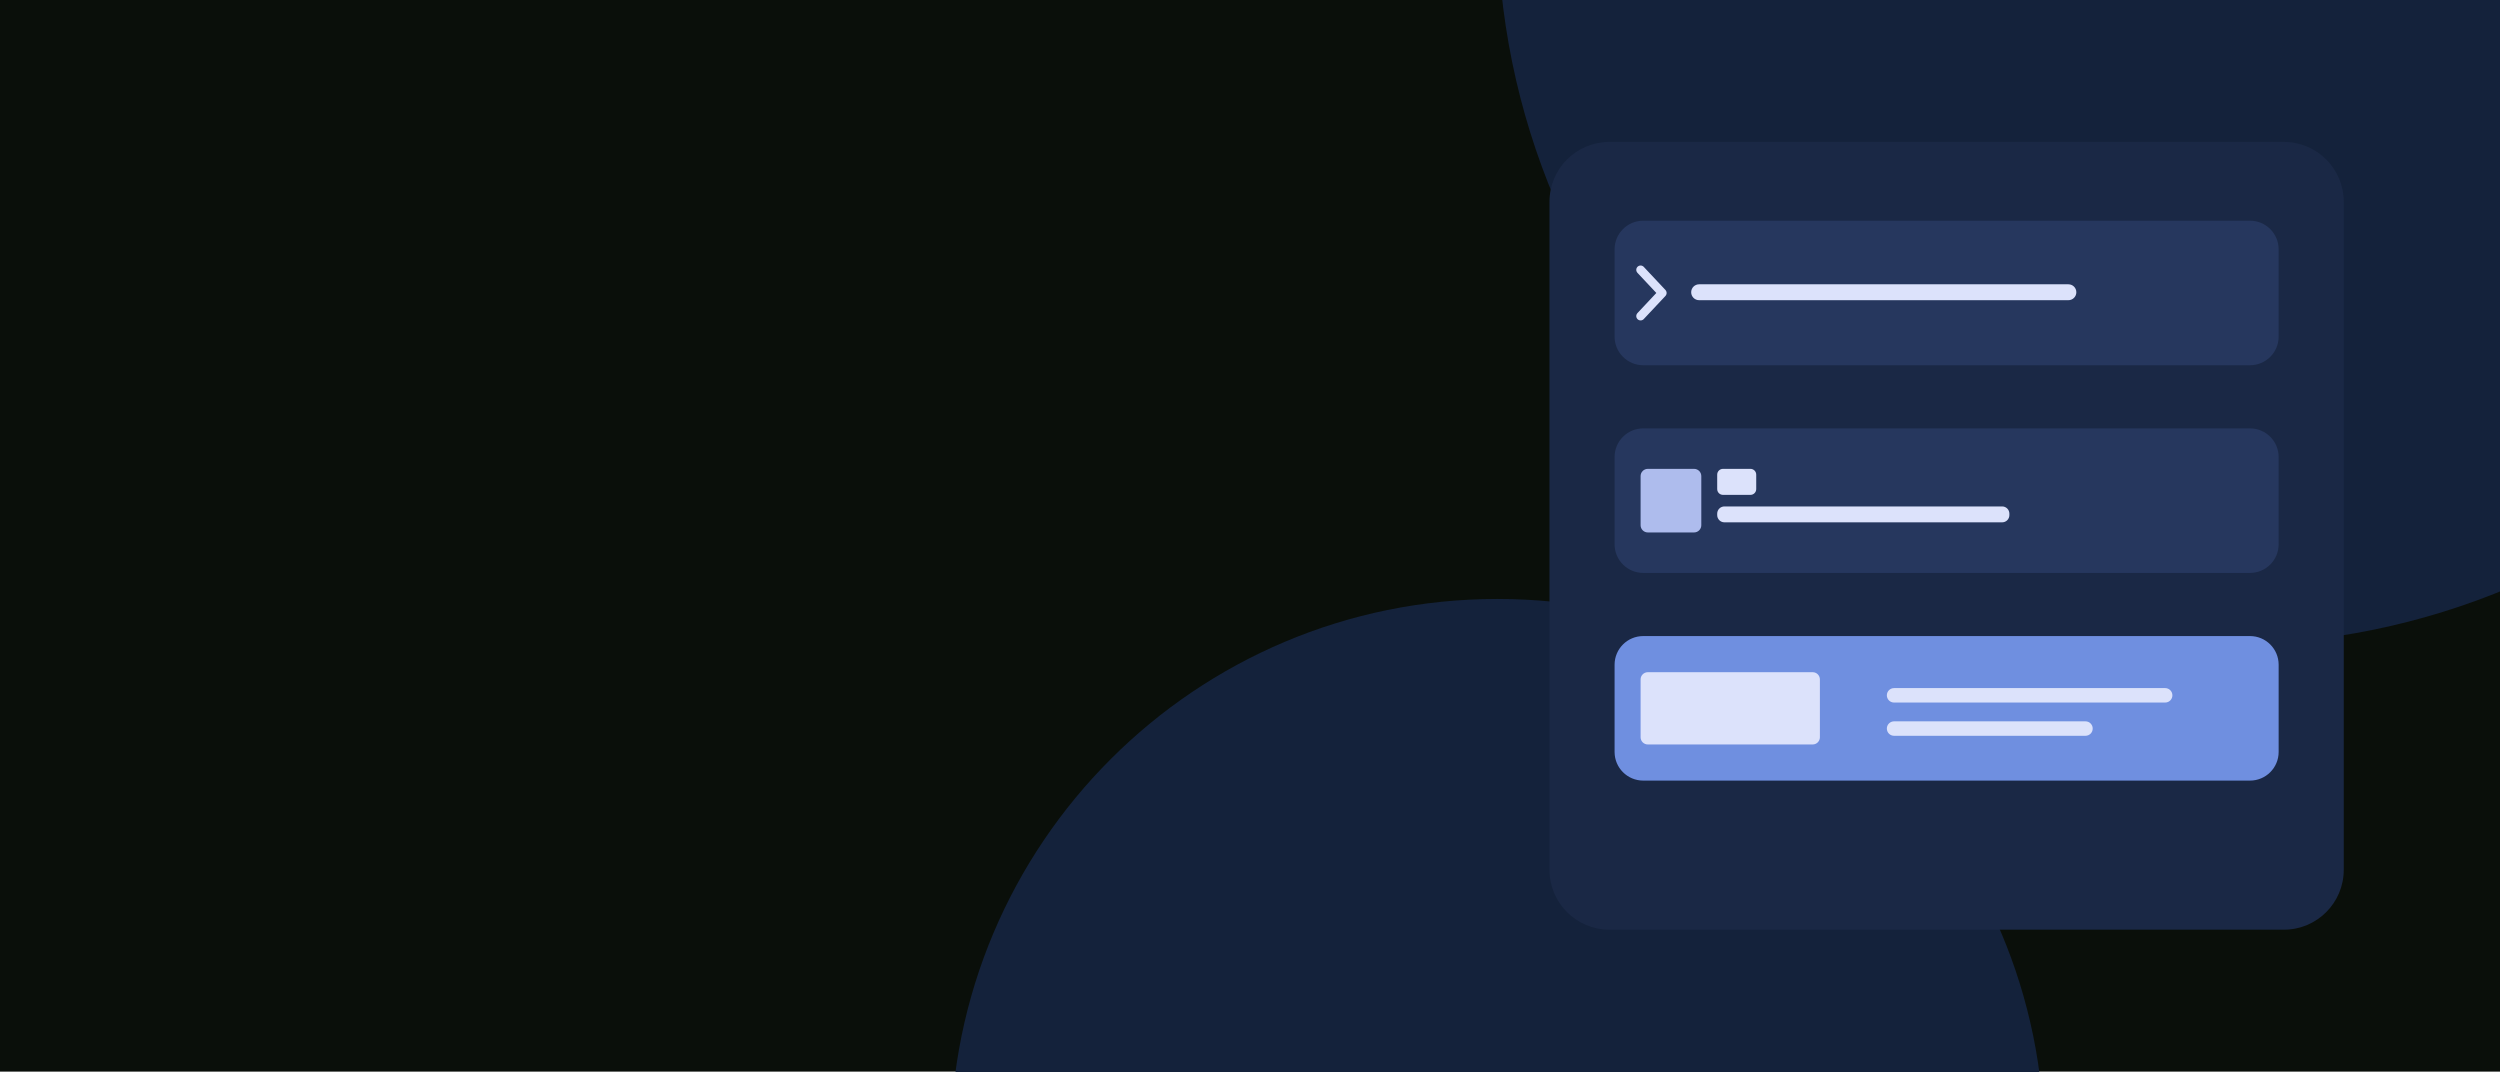
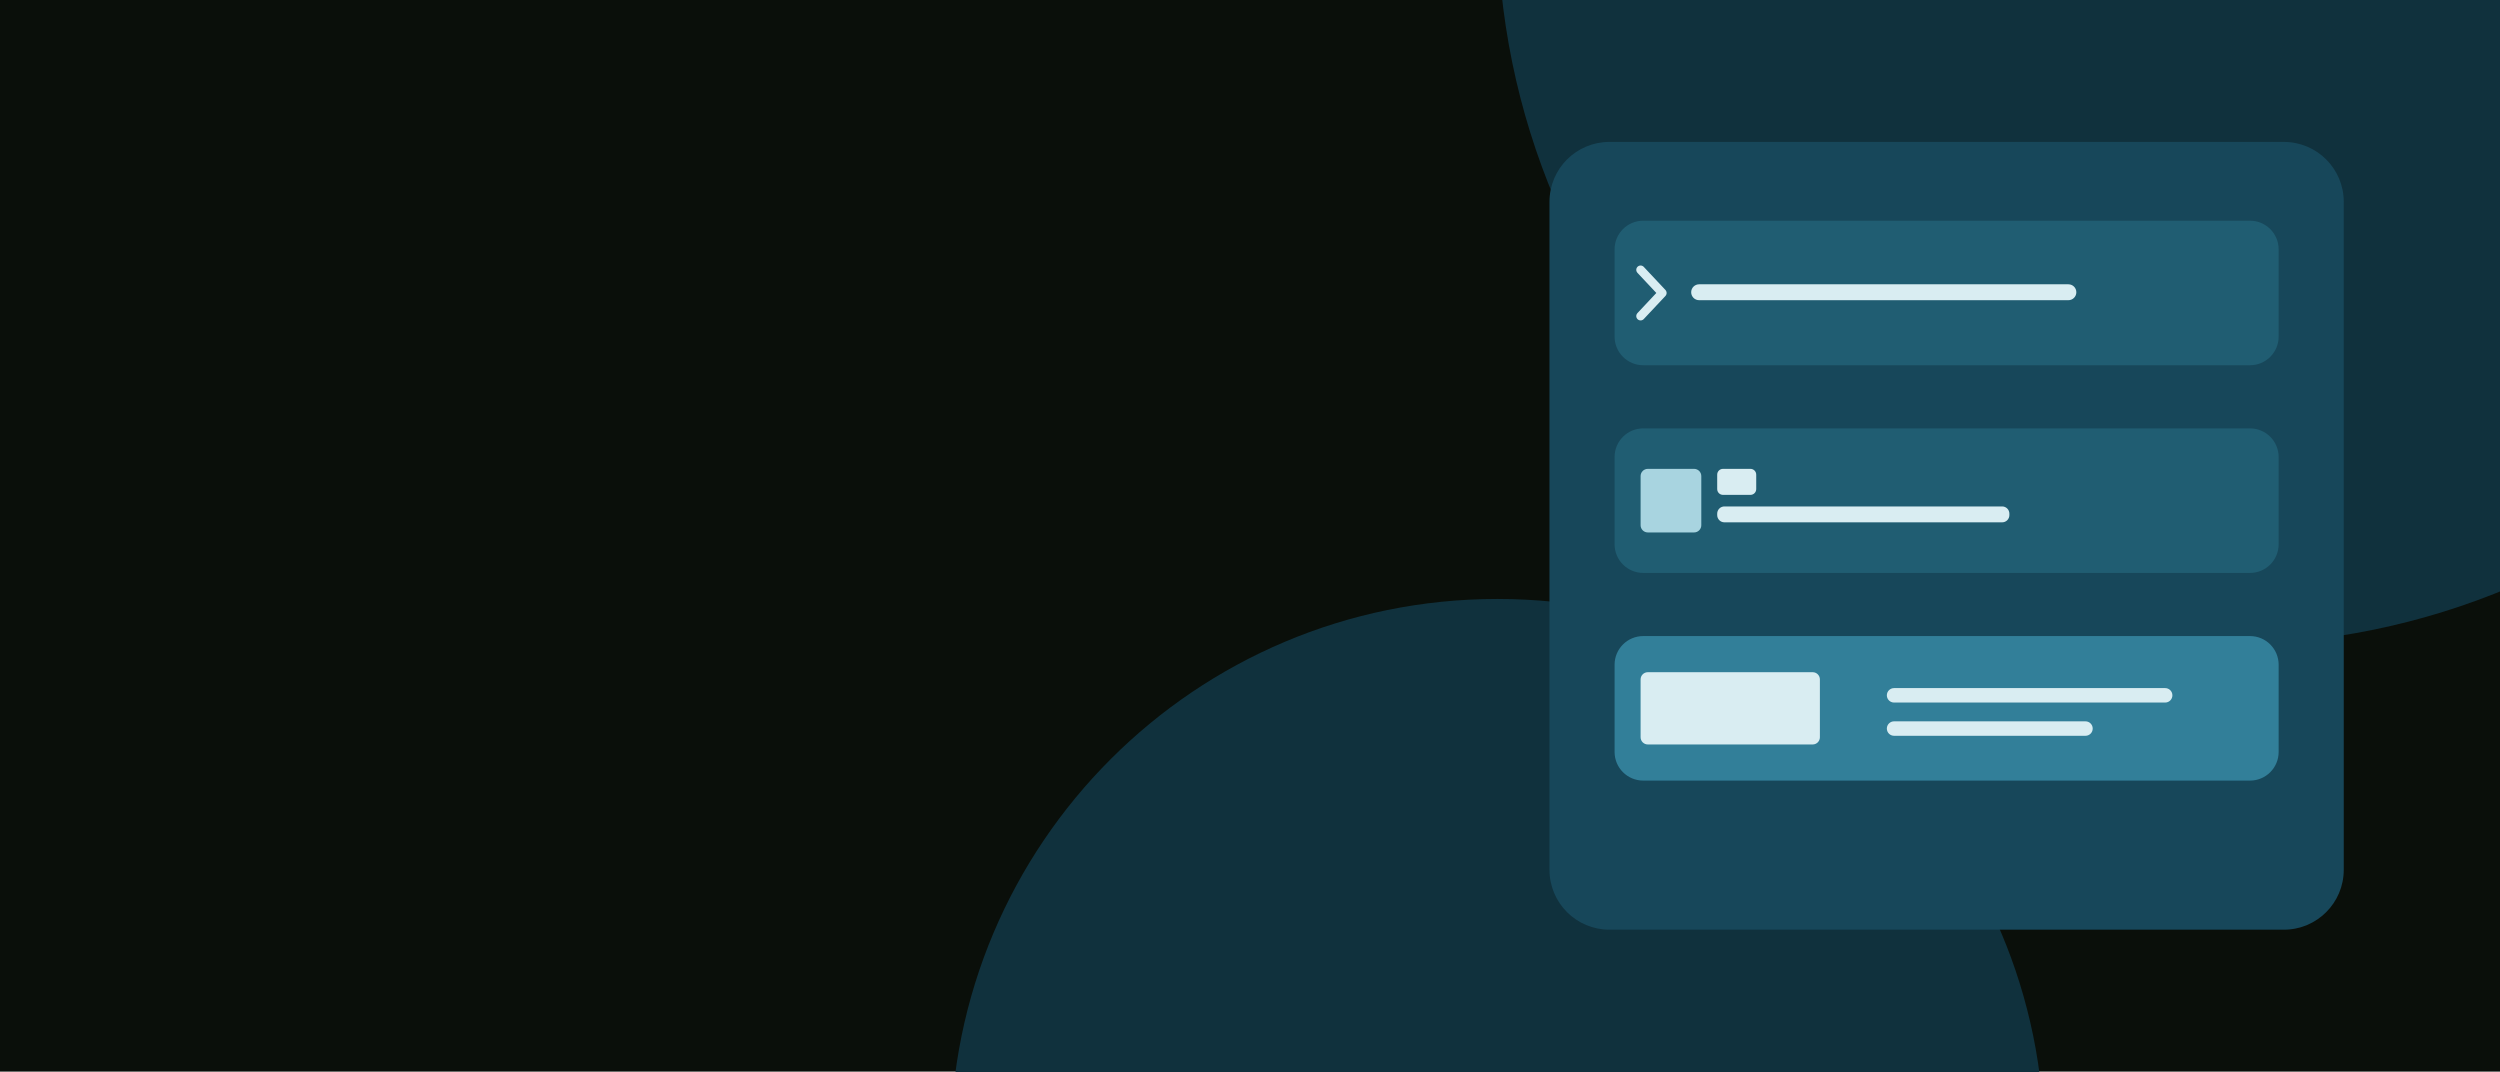
<svg xmlns="http://www.w3.org/2000/svg" viewBox="0 0 3840 1646">
  <rect width="3840" height="1646" fill="#0a0f0a" />
-   <circle cx="3420" cy="-130" r="1120" fill="#14223b" />
-   <circle cx="2300" cy="1760" r="840" fill="#14223b" />
+   <circle cx="3420" cy="-130" r="1120" fill="#10313d" />
+   <circle cx="2300" cy="1760" r="840" fill="#10313d" />
  <rect x="300" y="235" width="340" height="340" rx="64" fill="#0a0f0a" />
-   <rect x="2380" y="218" width="1220" height="1210" rx="92" fill="#1a2845" />
-   <rect x="2480" y="339" width="1020" height="222" rx="44" fill="#26375e" />
-   <path d="M2519.96 414.48l33.3 35.52-33.3 35.52" fill="none" stroke="#dce2fb" stroke-width="13.32" stroke-linecap="round" stroke-linejoin="round" />
-   <rect x="2597.66" y="436.68" width="591.6" height="24.42" rx="12.21" fill="#dce2fb" />
-   <rect x="2480" y="658" width="1020" height="222" rx="44" fill="#26375e" />
-   <rect x="2519.96" y="720.16" width="93.24" height="97.68" rx="11.1" fill="#aebced" />
-   <rect x="2637.62" y="720.16" width="59.94" height="39.96" rx="8.88" fill="#dce2fb" />
-   <rect x="2637.62" y="777.88" width="448.8" height="24.42" rx="11.1" fill="#dce2fb" />
-   <rect x="2480" y="977" width="1020" height="222" rx="44" fill="#6f8fe0" />
-   <rect x="2519.96" y="1032.5" width="275.4" height="111.0" rx="11.1" fill="#dce2fb" />
-   <rect x="2898.2" y="1056.92" width="438.6" height="22.2" rx="11.1" fill="#dce2fb" />
-   <rect x="2898.2" y="1107.98" width="316.2" height="22.2" rx="11.1" fill="#dce2fb" />
+   <rect x="2380" y="218" width="1220" height="1210" rx="92" fill="#17475a" />
+   <rect x="2480" y="339" width="1020" height="222" rx="44" fill="#205d72" />
+   <path d="M2519.96 414.48l33.3 35.52-33.3 35.52" fill="none" stroke="#d9edf2" stroke-width="13.32" stroke-linecap="round" stroke-linejoin="round" />
+   <rect x="2597.66" y="436.68" width="591.6" height="24.42" rx="12.21" fill="#d9edf2" />
+   <rect x="2480" y="658" width="1020" height="222" rx="44" fill="#205d72" />
+   <rect x="2519.96" y="720.16" width="93.24" height="97.68" rx="11.1" fill="#a8d4e0" />
+   <rect x="2637.62" y="720.16" width="59.94" height="39.96" rx="8.88" fill="#d9edf2" />
+   <rect x="2637.62" y="777.88" width="448.8" height="24.42" rx="11.1" fill="#d9edf2" />
+   <rect x="2480" y="977" width="1020" height="222" rx="44" fill="#327f99" />
+   <rect x="2519.96" y="1032.5" width="275.4" height="111.0" rx="11.1" fill="#d9edf2" />
+   <rect x="2898.2" y="1056.92" width="438.6" height="22.2" rx="11.1" fill="#d9edf2" />
+   <rect x="2898.2" y="1107.98" width="316.2" height="22.2" rx="11.1" fill="#d9edf2" />
</svg>
